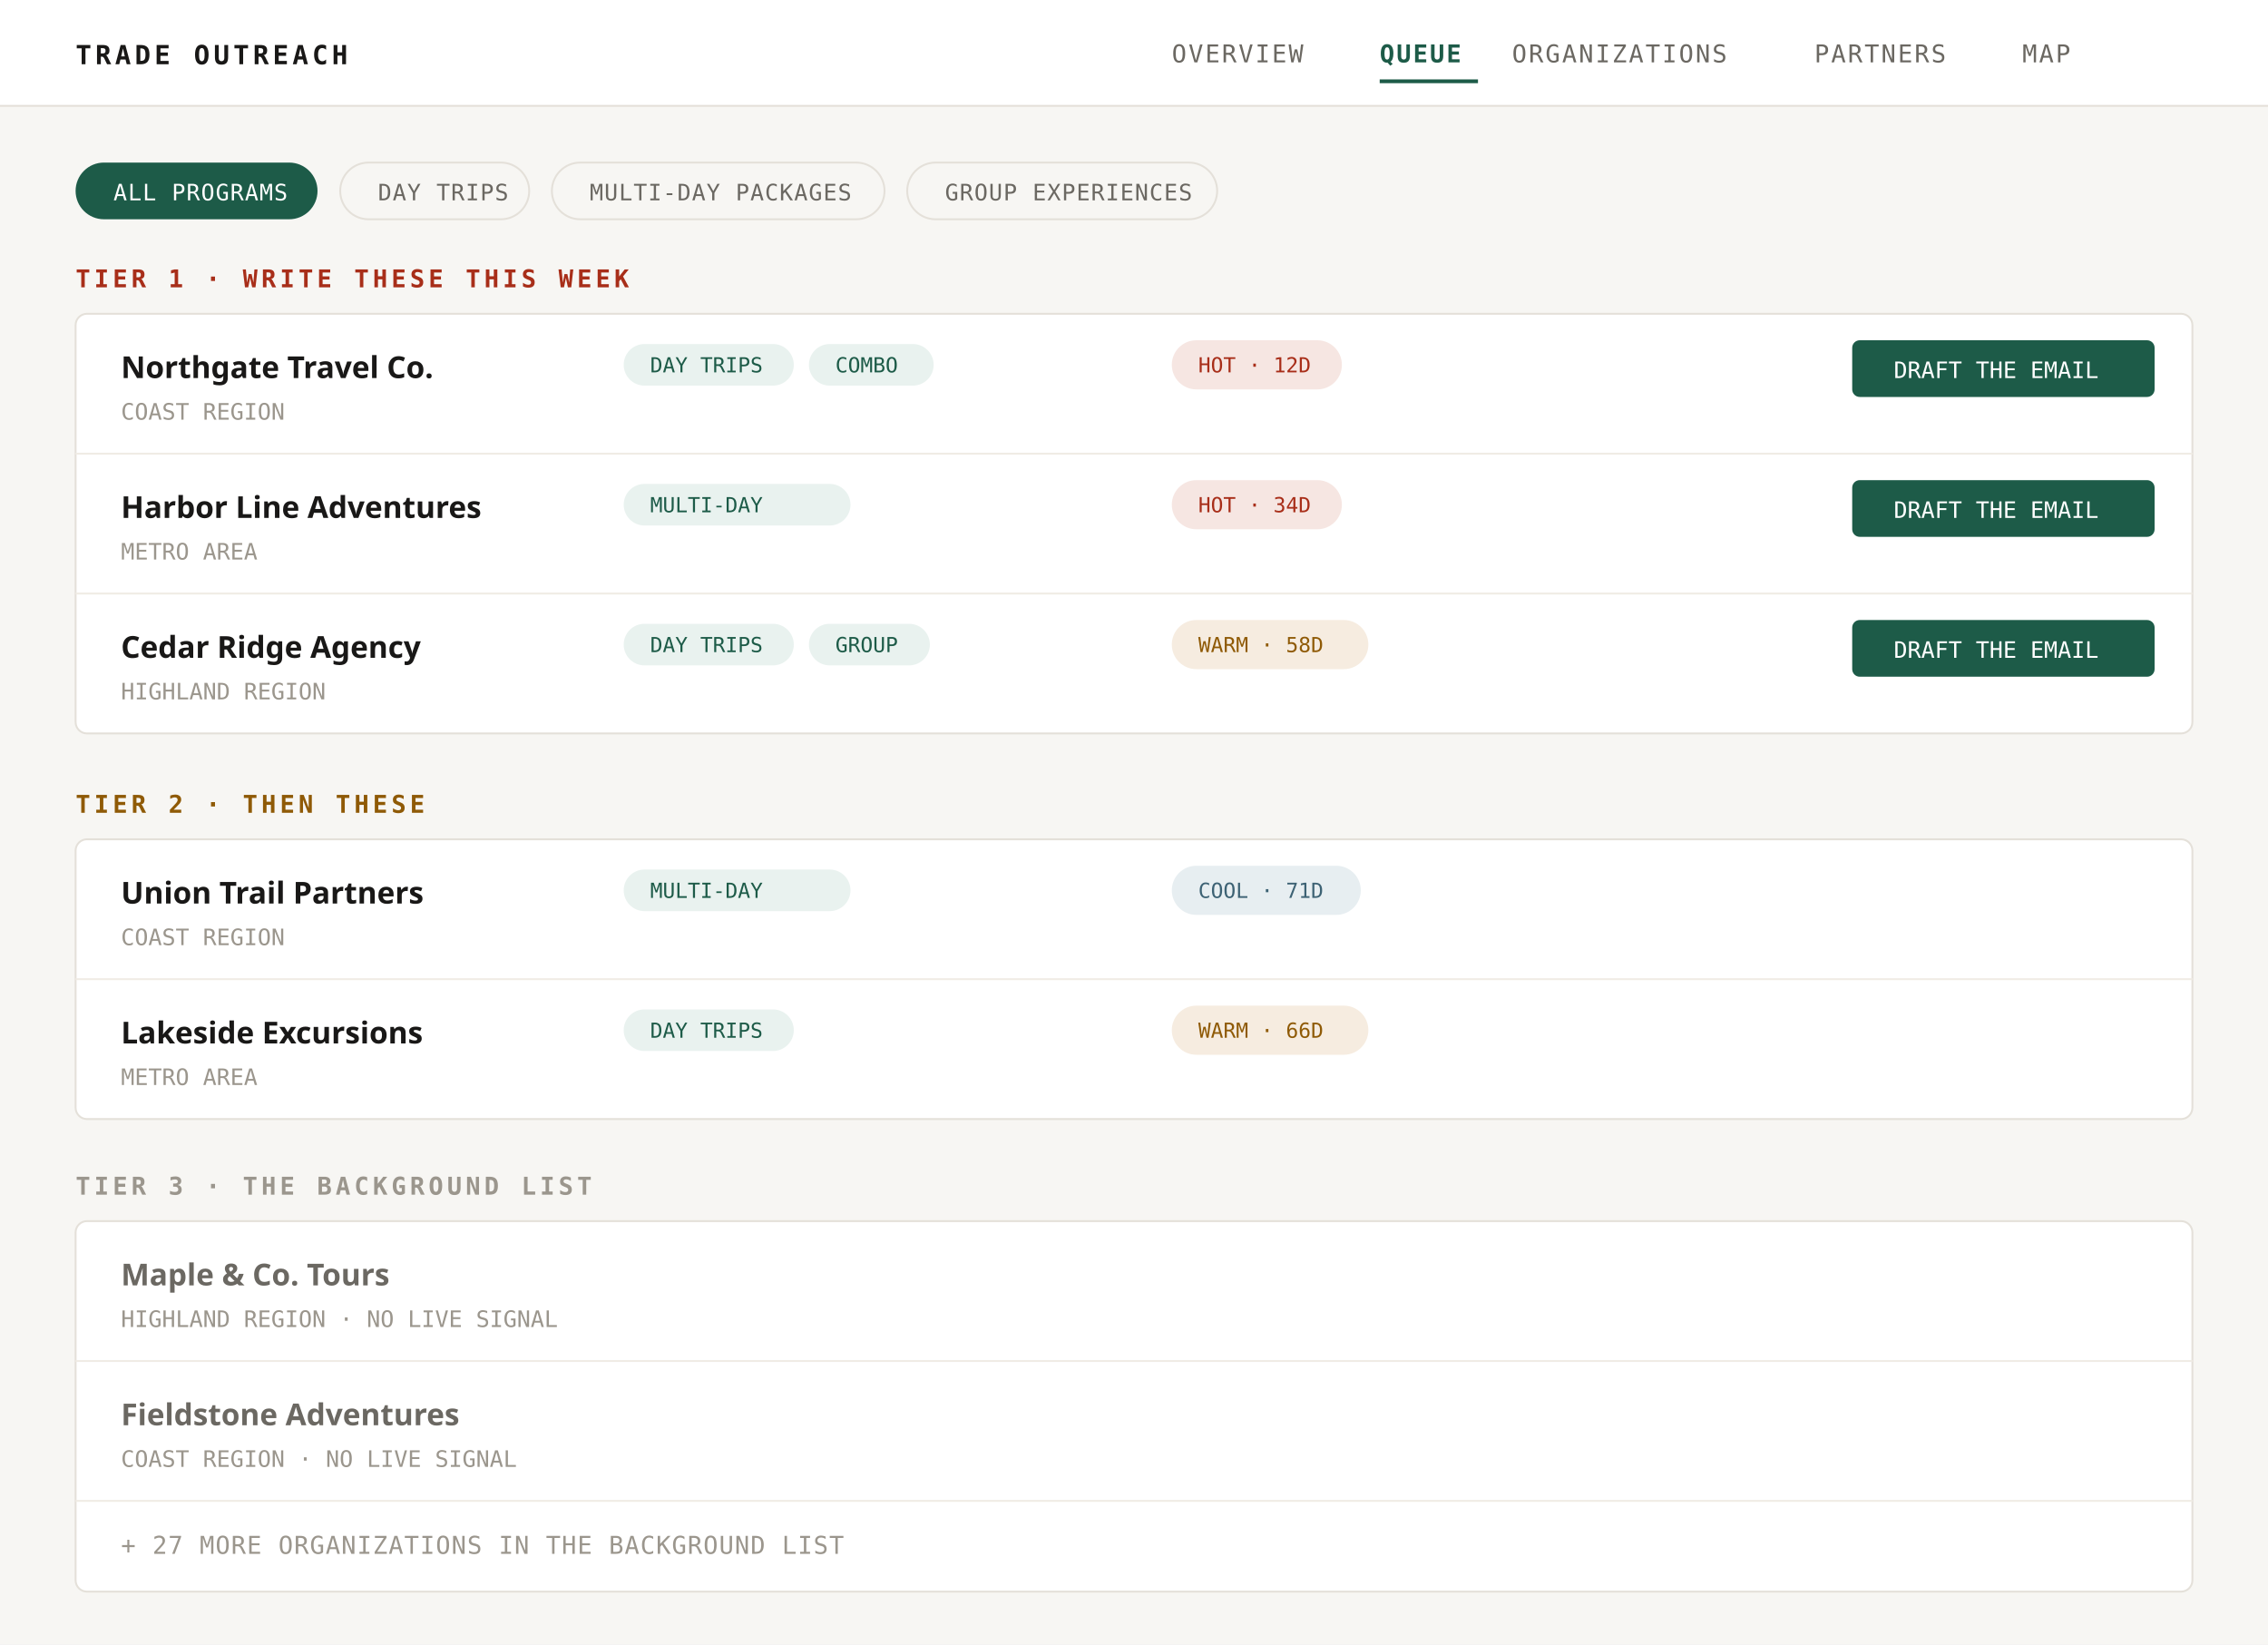
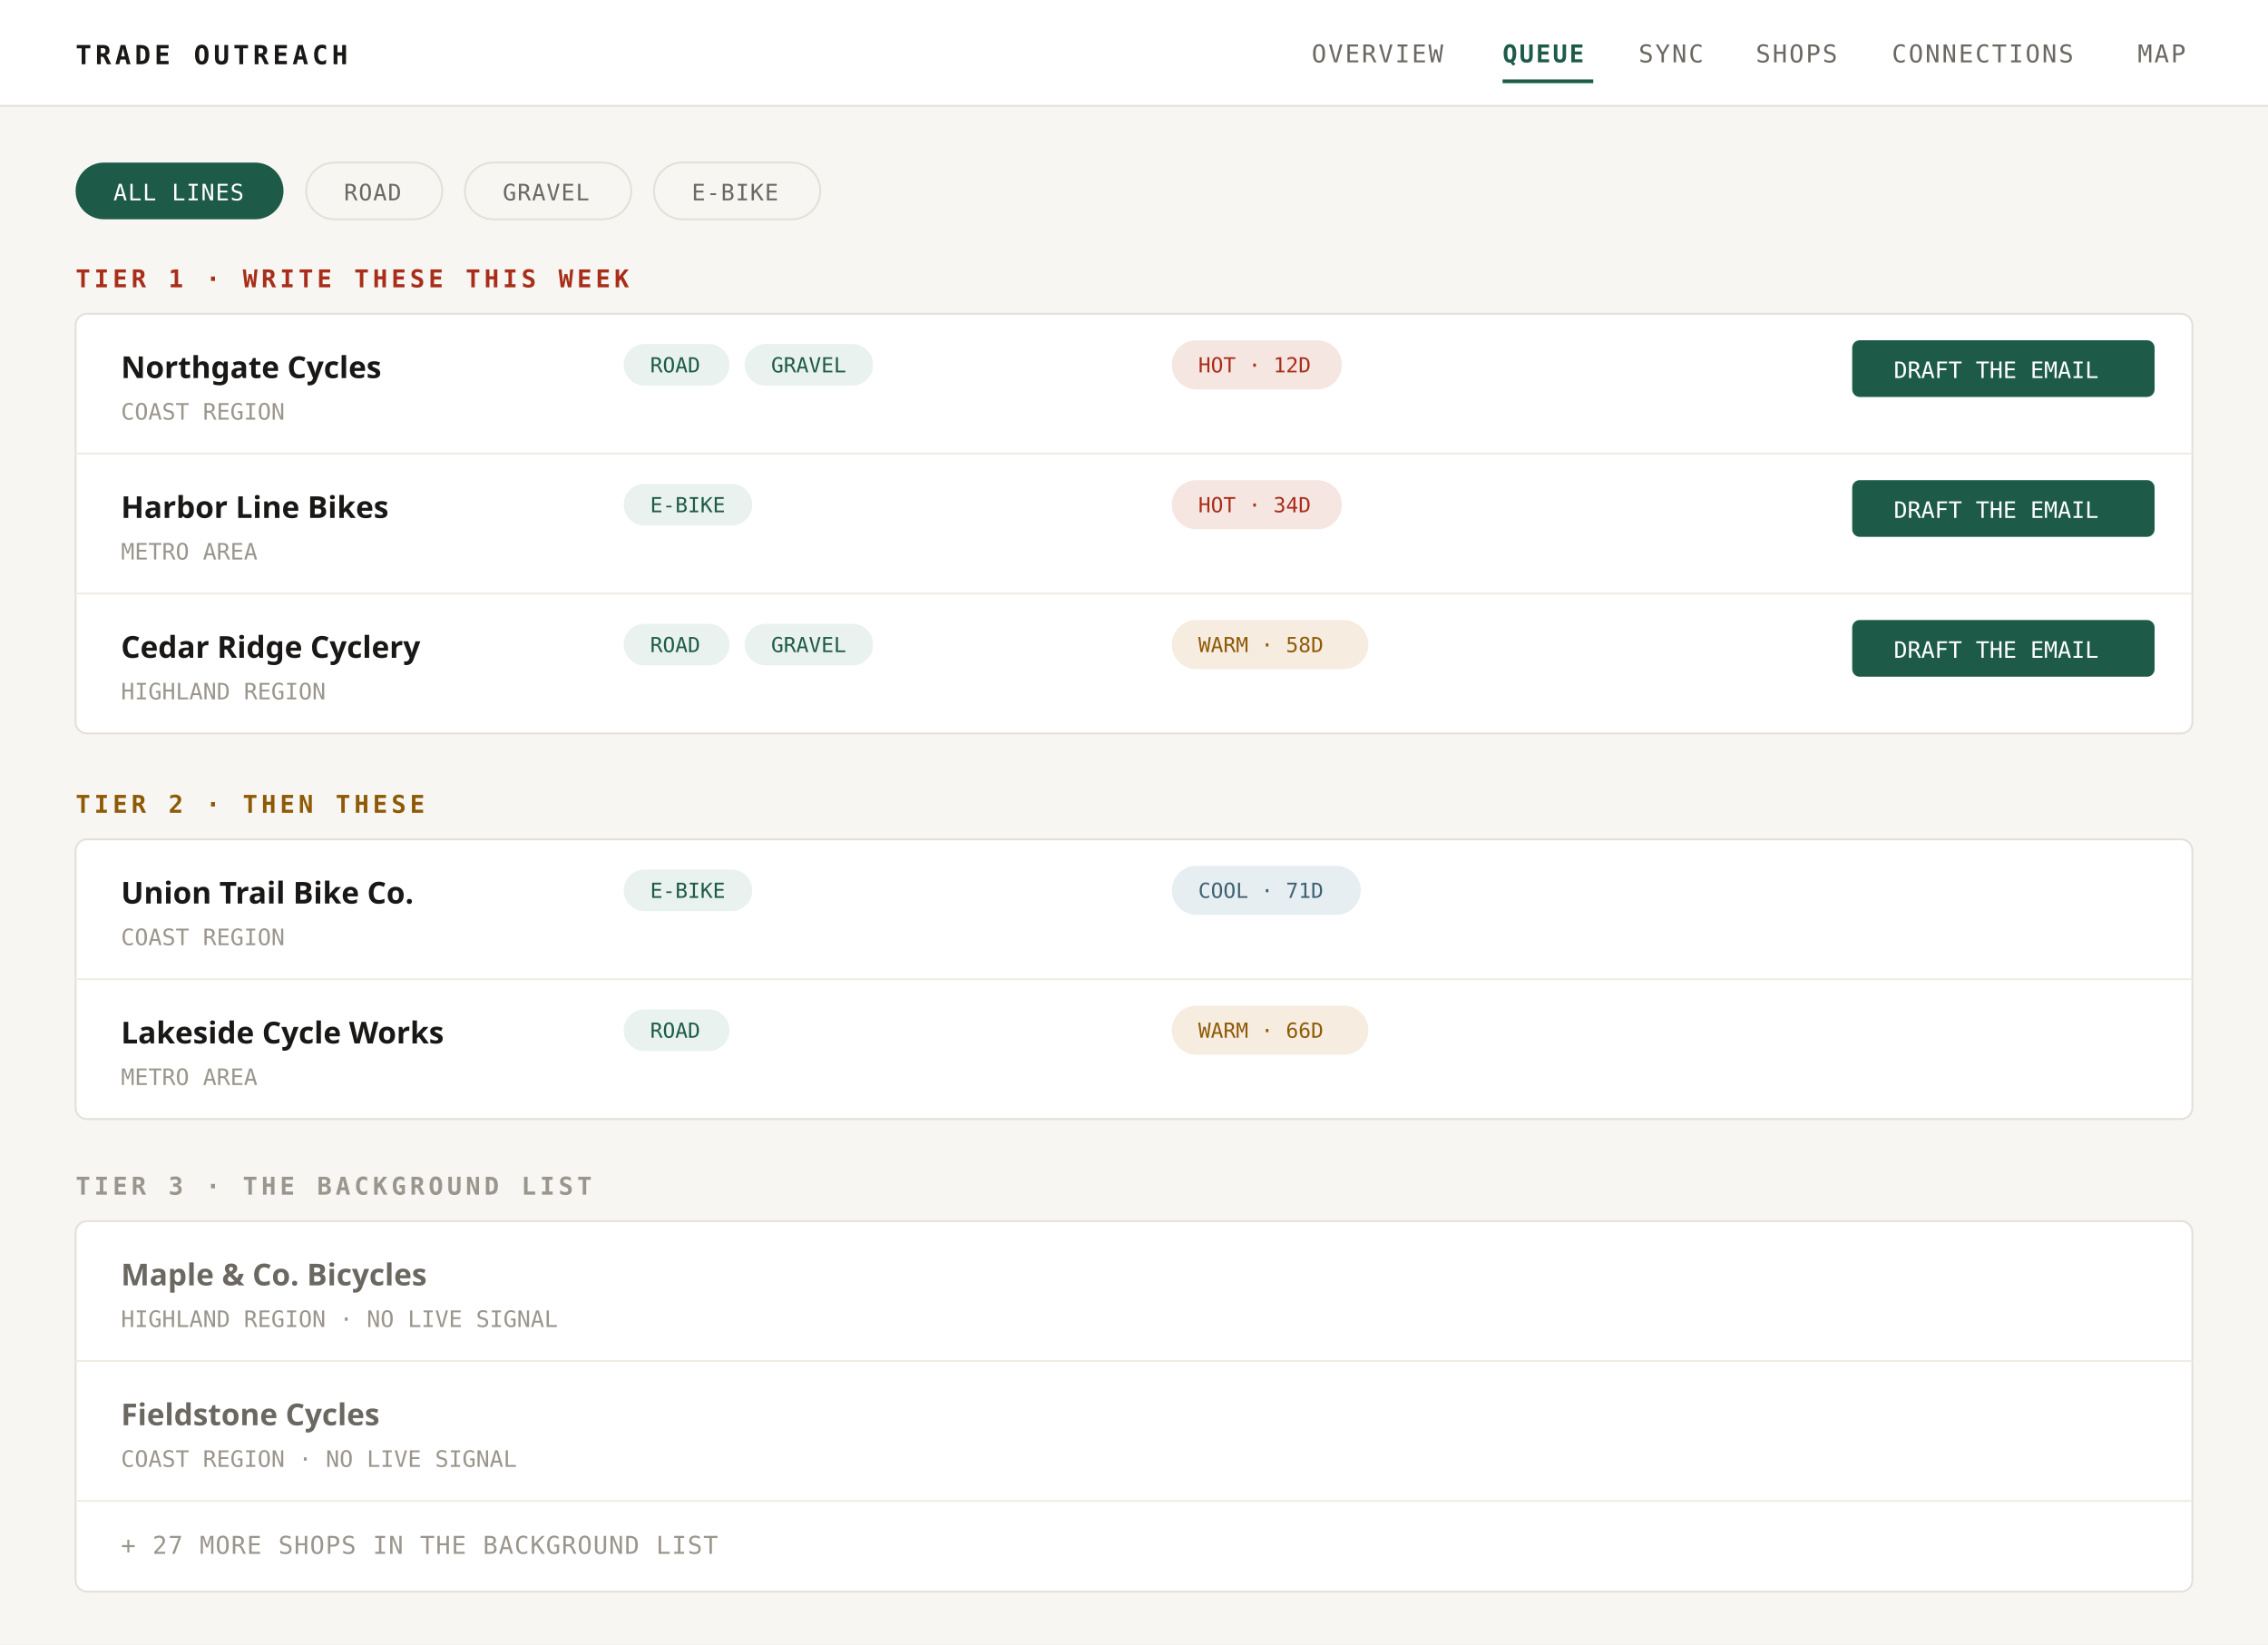
<svg xmlns="http://www.w3.org/2000/svg" width="1200" height="870" viewBox="0 0 1200 870">
  <rect width="1200" height="870" fill="#f7f6f3" />
  <rect x="0" y="0" width="1200" height="56" fill="#ffffff" />
  <line x1="0" y1="56" x2="1200" y2="56" stroke="#e4e0d9" stroke-width="1" />
  <text x="40" y="34" font-family="'IBM Plex Mono', ui-monospace, monospace" font-size="14" letter-spacing="2" fill="#191817" font-weight="600">TRADE OUTREACH</text>
  <g font-family="'IBM Plex Mono', ui-monospace, monospace" font-size="13" letter-spacing="1">
-     <text x="620" y="33" fill="#6b6862">OVERVIEW</text>
-     <text x="730" y="33" fill="#1d5b48" font-weight="600">QUEUE</text>
-     <text x="800" y="33" fill="#6b6862">ORGANIZATIONS</text>
-     <text x="960" y="33" fill="#6b6862">PARTNERS</text>
-     <text x="1070" y="33" fill="#6b6862">MAP</text>
+     <text x="694" y="33" fill="#6b6862">OVERVIEW</text>
+     <text x="795" y="33" fill="#1d5b48" font-weight="600">QUEUE</text>
+     <text x="867" y="33" fill="#6b6862">SYNC</text>
+     <text x="929" y="33" fill="#6b6862">SHOPS</text>
+     <text x="1001" y="33" fill="#6b6862">CONNECTIONS</text>
+     <text x="1131" y="33" fill="#6b6862">MAP</text>
  </g>
-   <rect x="730" y="42" width="52" height="2" fill="#1d5b48" />
+   <rect x="795" y="42" width="48" height="2" fill="#1d5b48" />
  <g font-family="'IBM Plex Mono', ui-monospace, monospace" font-size="12" letter-spacing="0.5">
-     <rect x="40" y="86" width="128" height="30" rx="15" fill="#1d5b48" />
-     <text x="60" y="106" fill="#ffffff">ALL PROGRAMS</text>
-     <rect x="180" y="86" width="100" height="30" rx="15" fill="none" stroke="#e4e0d9" />
-     <text x="200" y="106" fill="#6b6862">DAY TRIPS</text>
-     <rect x="292" y="86" width="176" height="30" rx="15" fill="none" stroke="#e4e0d9" />
-     <text x="312" y="106" fill="#6b6862">MULTI-DAY PACKAGES</text>
-     <rect x="480" y="86" width="164" height="30" rx="15" fill="none" stroke="#e4e0d9" />
-     <text x="500" y="106" fill="#6b6862">GROUP EXPERIENCES</text>
+     <rect x="40" y="86" width="110" height="30" rx="15" fill="#1d5b48" />
+     <text x="60" y="106" fill="#ffffff">ALL LINES</text>
+     <rect x="162" y="86" width="72" height="30" rx="15" fill="none" stroke="#e4e0d9" />
+     <text x="182" y="106" fill="#6b6862">ROAD</text>
+     <rect x="246" y="86" width="88" height="30" rx="15" fill="none" stroke="#e4e0d9" />
+     <text x="266" y="106" fill="#6b6862">GRAVEL</text>
+     <rect x="346" y="86" width="88" height="30" rx="15" fill="none" stroke="#e4e0d9" />
+     <text x="366" y="106" fill="#6b6862">E-BIKE</text>
  </g>
  <text x="40" y="152" font-family="'IBM Plex Mono', ui-monospace, monospace" font-size="13" letter-spacing="2" fill="#a82e19" font-weight="600">TIER 1 · WRITE THESE THIS WEEK</text>
  <rect x="40" y="166" width="1120" height="222" rx="6" fill="#ffffff" stroke="#e4e0d9" />
  <line x1="40" y1="240" x2="1160" y2="240" stroke="#f0ece5" />
  <line x1="40" y1="314" x2="1160" y2="314" stroke="#f0ece5" />
  <g font-family="'IBM Plex Sans', system-ui, sans-serif">
-     <text x="64" y="200" font-size="16" font-weight="600" fill="#191817">Northgate Travel Co.</text>
+     <text x="64" y="200" font-size="16" font-weight="600" fill="#191817">Northgate Cycles</text>
    <text x="64" y="222" font-size="12" font-family="'IBM Plex Mono', ui-monospace, monospace" fill="#9b968d">COAST REGION</text>
-     <rect x="330" y="182" width="90" height="22" rx="11" fill="#e9f2ef" />
-     <text x="344" y="197" font-size="11" font-family="'IBM Plex Mono', ui-monospace, monospace" fill="#1d5b48">DAY TRIPS</text>
-     <rect x="428" y="182" width="66" height="22" rx="11" fill="#e9f2ef" />
-     <text x="442" y="197" font-size="11" font-family="'IBM Plex Mono', ui-monospace, monospace" fill="#1d5b48">COMBO</text>
+     <rect x="330" y="182" width="56" height="22" rx="11" fill="#e9f2ef" />
+     <text x="344" y="197" font-size="11" font-family="'IBM Plex Mono', ui-monospace, monospace" fill="#1d5b48">ROAD</text>
+     <rect x="394" y="182" width="68" height="22" rx="11" fill="#e9f2ef" />
+     <text x="408" y="197" font-size="11" font-family="'IBM Plex Mono', ui-monospace, monospace" fill="#1d5b48">GRAVEL</text>
    <rect x="620" y="180" width="90" height="26" rx="13" fill="#f6e6e2" />
    <text x="634" y="197" font-size="11" font-family="'IBM Plex Mono', ui-monospace, monospace" fill="#a82e19">HOT · 12D</text>
    <rect x="980" y="180" width="160" height="30" rx="4" fill="#1d5b48" />
    <text x="1002" y="200" font-size="12" font-family="'IBM Plex Mono', ui-monospace, monospace" fill="#ffffff">DRAFT THE EMAIL</text>
-     <text x="64" y="274" font-size="16" font-weight="600" fill="#191817">Harbor Line Adventures</text>
+     <text x="64" y="274" font-size="16" font-weight="600" fill="#191817">Harbor Line Bikes</text>
    <text x="64" y="296" font-size="12" font-family="'IBM Plex Mono', ui-monospace, monospace" fill="#9b968d">METRO AREA</text>
-     <rect x="330" y="256" width="120" height="22" rx="11" fill="#e9f2ef" />
-     <text x="344" y="271" font-size="11" font-family="'IBM Plex Mono', ui-monospace, monospace" fill="#1d5b48">MULTI-DAY</text>
+     <rect x="330" y="256" width="68" height="22" rx="11" fill="#e9f2ef" />
+     <text x="344" y="271" font-size="11" font-family="'IBM Plex Mono', ui-monospace, monospace" fill="#1d5b48">E-BIKE</text>
    <rect x="620" y="254" width="90" height="26" rx="13" fill="#f6e6e2" />
    <text x="634" y="271" font-size="11" font-family="'IBM Plex Mono', ui-monospace, monospace" fill="#a82e19">HOT · 34D</text>
    <rect x="980" y="254" width="160" height="30" rx="4" fill="#1d5b48" />
    <text x="1002" y="274" font-size="12" font-family="'IBM Plex Mono', ui-monospace, monospace" fill="#ffffff">DRAFT THE EMAIL</text>
-     <text x="64" y="348" font-size="16" font-weight="600" fill="#191817">Cedar Ridge Agency</text>
+     <text x="64" y="348" font-size="16" font-weight="600" fill="#191817">Cedar Ridge Cyclery</text>
    <text x="64" y="370" font-size="12" font-family="'IBM Plex Mono', ui-monospace, monospace" fill="#9b968d">HIGHLAND REGION</text>
-     <rect x="330" y="330" width="90" height="22" rx="11" fill="#e9f2ef" />
-     <text x="344" y="345" font-size="11" font-family="'IBM Plex Mono', ui-monospace, monospace" fill="#1d5b48">DAY TRIPS</text>
-     <rect x="428" y="330" width="64" height="22" rx="11" fill="#e9f2ef" />
-     <text x="442" y="345" font-size="11" font-family="'IBM Plex Mono', ui-monospace, monospace" fill="#1d5b48">GROUP</text>
+     <rect x="330" y="330" width="56" height="22" rx="11" fill="#e9f2ef" />
+     <text x="344" y="345" font-size="11" font-family="'IBM Plex Mono', ui-monospace, monospace" fill="#1d5b48">ROAD</text>
+     <rect x="394" y="330" width="68" height="22" rx="11" fill="#e9f2ef" />
+     <text x="408" y="345" font-size="11" font-family="'IBM Plex Mono', ui-monospace, monospace" fill="#1d5b48">GRAVEL</text>
    <rect x="620" y="328" width="104" height="26" rx="13" fill="#f6ece0" />
    <text x="634" y="345" font-size="11" font-family="'IBM Plex Mono', ui-monospace, monospace" fill="#8f5a06">WARM · 58D</text>
    <rect x="980" y="328" width="160" height="30" rx="4" fill="#1d5b48" />
    <text x="1002" y="348" font-size="12" font-family="'IBM Plex Mono', ui-monospace, monospace" fill="#ffffff">DRAFT THE EMAIL</text>
  </g>
  <text x="40" y="430" font-family="'IBM Plex Mono', ui-monospace, monospace" font-size="13" letter-spacing="2" fill="#8f5a06" font-weight="600">TIER 2 · THEN THESE</text>
  <rect x="40" y="444" width="1120" height="148" rx="6" fill="#ffffff" stroke="#e4e0d9" />
  <line x1="40" y1="518" x2="1160" y2="518" stroke="#f0ece5" />
  <g font-family="'IBM Plex Sans', system-ui, sans-serif">
-     <text x="64" y="478" font-size="16" font-weight="600" fill="#191817">Union Trail Partners</text>
+     <text x="64" y="478" font-size="16" font-weight="600" fill="#191817">Union Trail Bike Co.</text>
    <text x="64" y="500" font-size="12" font-family="'IBM Plex Mono', ui-monospace, monospace" fill="#9b968d">COAST REGION</text>
-     <rect x="330" y="460" width="120" height="22" rx="11" fill="#e9f2ef" />
-     <text x="344" y="475" font-size="11" font-family="'IBM Plex Mono', ui-monospace, monospace" fill="#1d5b48">MULTI-DAY</text>
+     <rect x="330" y="460" width="68" height="22" rx="11" fill="#e9f2ef" />
+     <text x="344" y="475" font-size="11" font-family="'IBM Plex Mono', ui-monospace, monospace" fill="#1d5b48">E-BIKE</text>
    <rect x="620" y="458" width="100" height="26" rx="13" fill="#e7eef1" />
    <text x="634" y="475" font-size="11" font-family="'IBM Plex Mono', ui-monospace, monospace" fill="#3d6274">COOL · 71D</text>
-     <text x="64" y="552" font-size="16" font-weight="600" fill="#191817">Lakeside Excursions</text>
+     <text x="64" y="552" font-size="16" font-weight="600" fill="#191817">Lakeside Cycle Works</text>
    <text x="64" y="574" font-size="12" font-family="'IBM Plex Mono', ui-monospace, monospace" fill="#9b968d">METRO AREA</text>
-     <rect x="330" y="534" width="90" height="22" rx="11" fill="#e9f2ef" />
-     <text x="344" y="549" font-size="11" font-family="'IBM Plex Mono', ui-monospace, monospace" fill="#1d5b48">DAY TRIPS</text>
+     <rect x="330" y="534" width="56" height="22" rx="11" fill="#e9f2ef" />
+     <text x="344" y="549" font-size="11" font-family="'IBM Plex Mono', ui-monospace, monospace" fill="#1d5b48">ROAD</text>
    <rect x="620" y="532" width="104" height="26" rx="13" fill="#f6ece0" />
    <text x="634" y="549" font-size="11" font-family="'IBM Plex Mono', ui-monospace, monospace" fill="#8f5a06">WARM · 66D</text>
  </g>
  <text x="40" y="632" font-family="'IBM Plex Mono', ui-monospace, monospace" font-size="13" letter-spacing="2" fill="#9b968d" font-weight="600">TIER 3 · THE BACKGROUND LIST</text>
  <rect x="40" y="646" width="1120" height="196" rx="6" fill="#ffffff" stroke="#e4e0d9" />
  <line x1="40" y1="720" x2="1160" y2="720" stroke="#f0ece5" />
  <line x1="40" y1="794" x2="1160" y2="794" stroke="#f0ece5" />
  <g font-family="'IBM Plex Sans', system-ui, sans-serif">
-     <text x="64" y="680" font-size="16" font-weight="600" fill="#6b6862">Maple &amp; Co. Tours</text>
+     <text x="64" y="680" font-size="16" font-weight="600" fill="#6b6862">Maple &amp; Co. Bicycles</text>
    <text x="64" y="702" font-size="12" font-family="'IBM Plex Mono', ui-monospace, monospace" fill="#9b968d">HIGHLAND REGION · NO LIVE SIGNAL</text>
-     <text x="64" y="754" font-size="16" font-weight="600" fill="#6b6862">Fieldstone Adventures</text>
+     <text x="64" y="754" font-size="16" font-weight="600" fill="#6b6862">Fieldstone Cycles</text>
    <text x="64" y="776" font-size="12" font-family="'IBM Plex Mono', ui-monospace, monospace" fill="#9b968d">COAST REGION · NO LIVE SIGNAL</text>
-     <text x="64" y="822" font-size="13" font-family="'IBM Plex Mono', ui-monospace, monospace" fill="#9b968d" letter-spacing="0.5">+ 27 MORE ORGANIZATIONS IN THE BACKGROUND LIST</text>
+     <text x="64" y="822" font-size="13" font-family="'IBM Plex Mono', ui-monospace, monospace" fill="#9b968d" letter-spacing="0.5">+ 27 MORE SHOPS IN THE BACKGROUND LIST</text>
  </g>
</svg>
